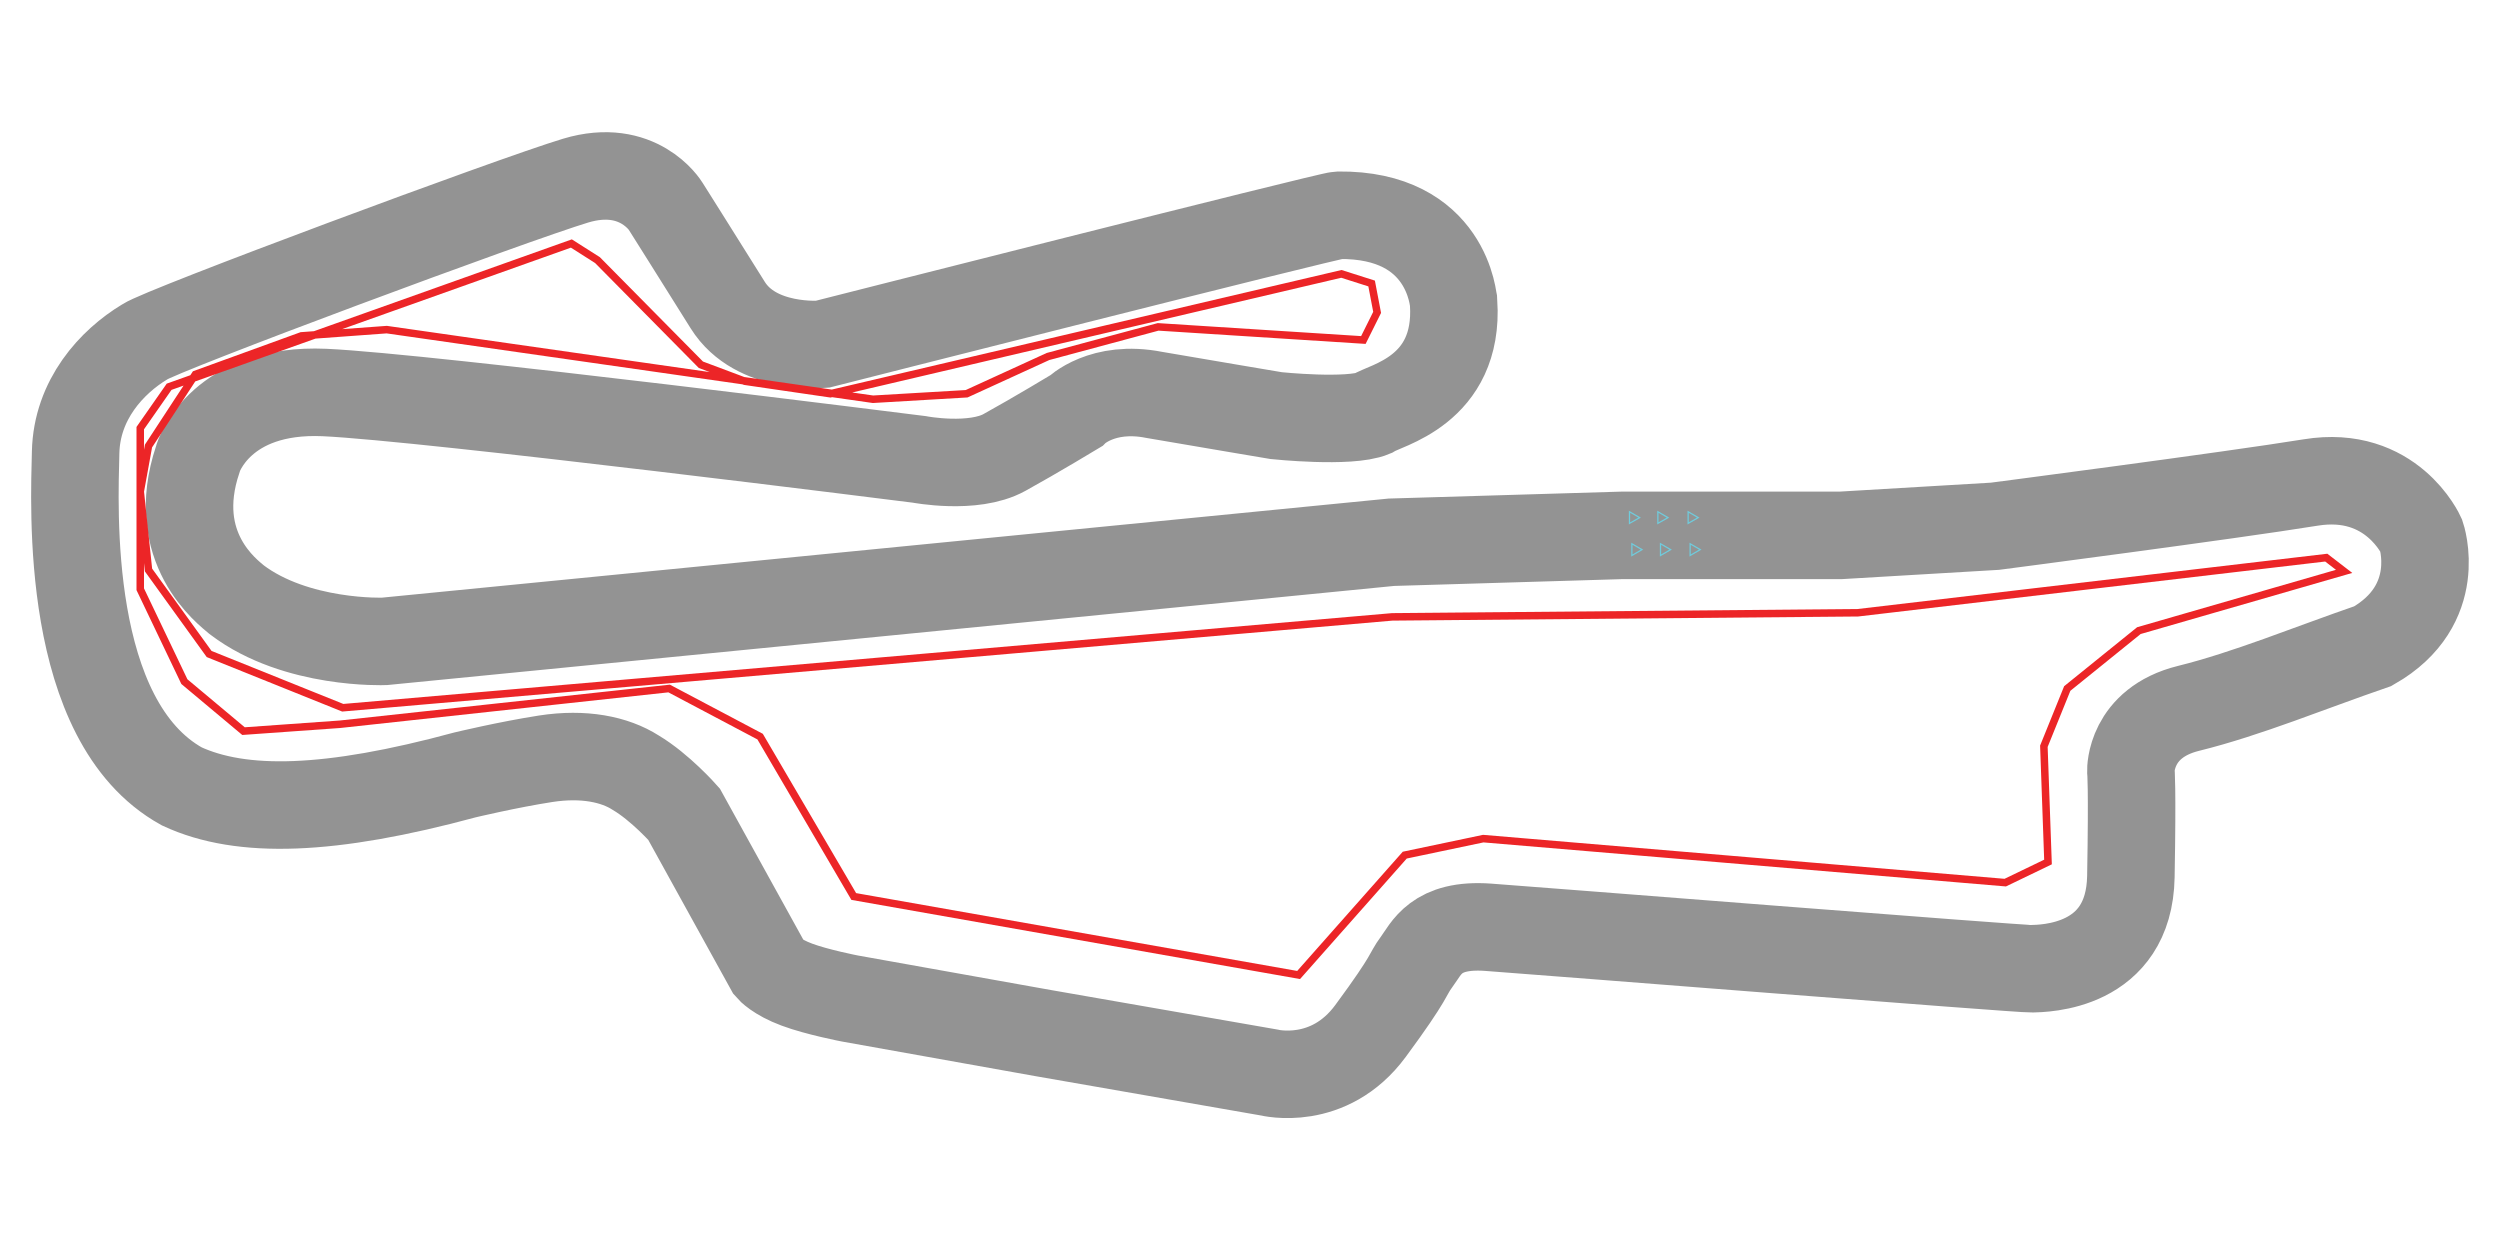
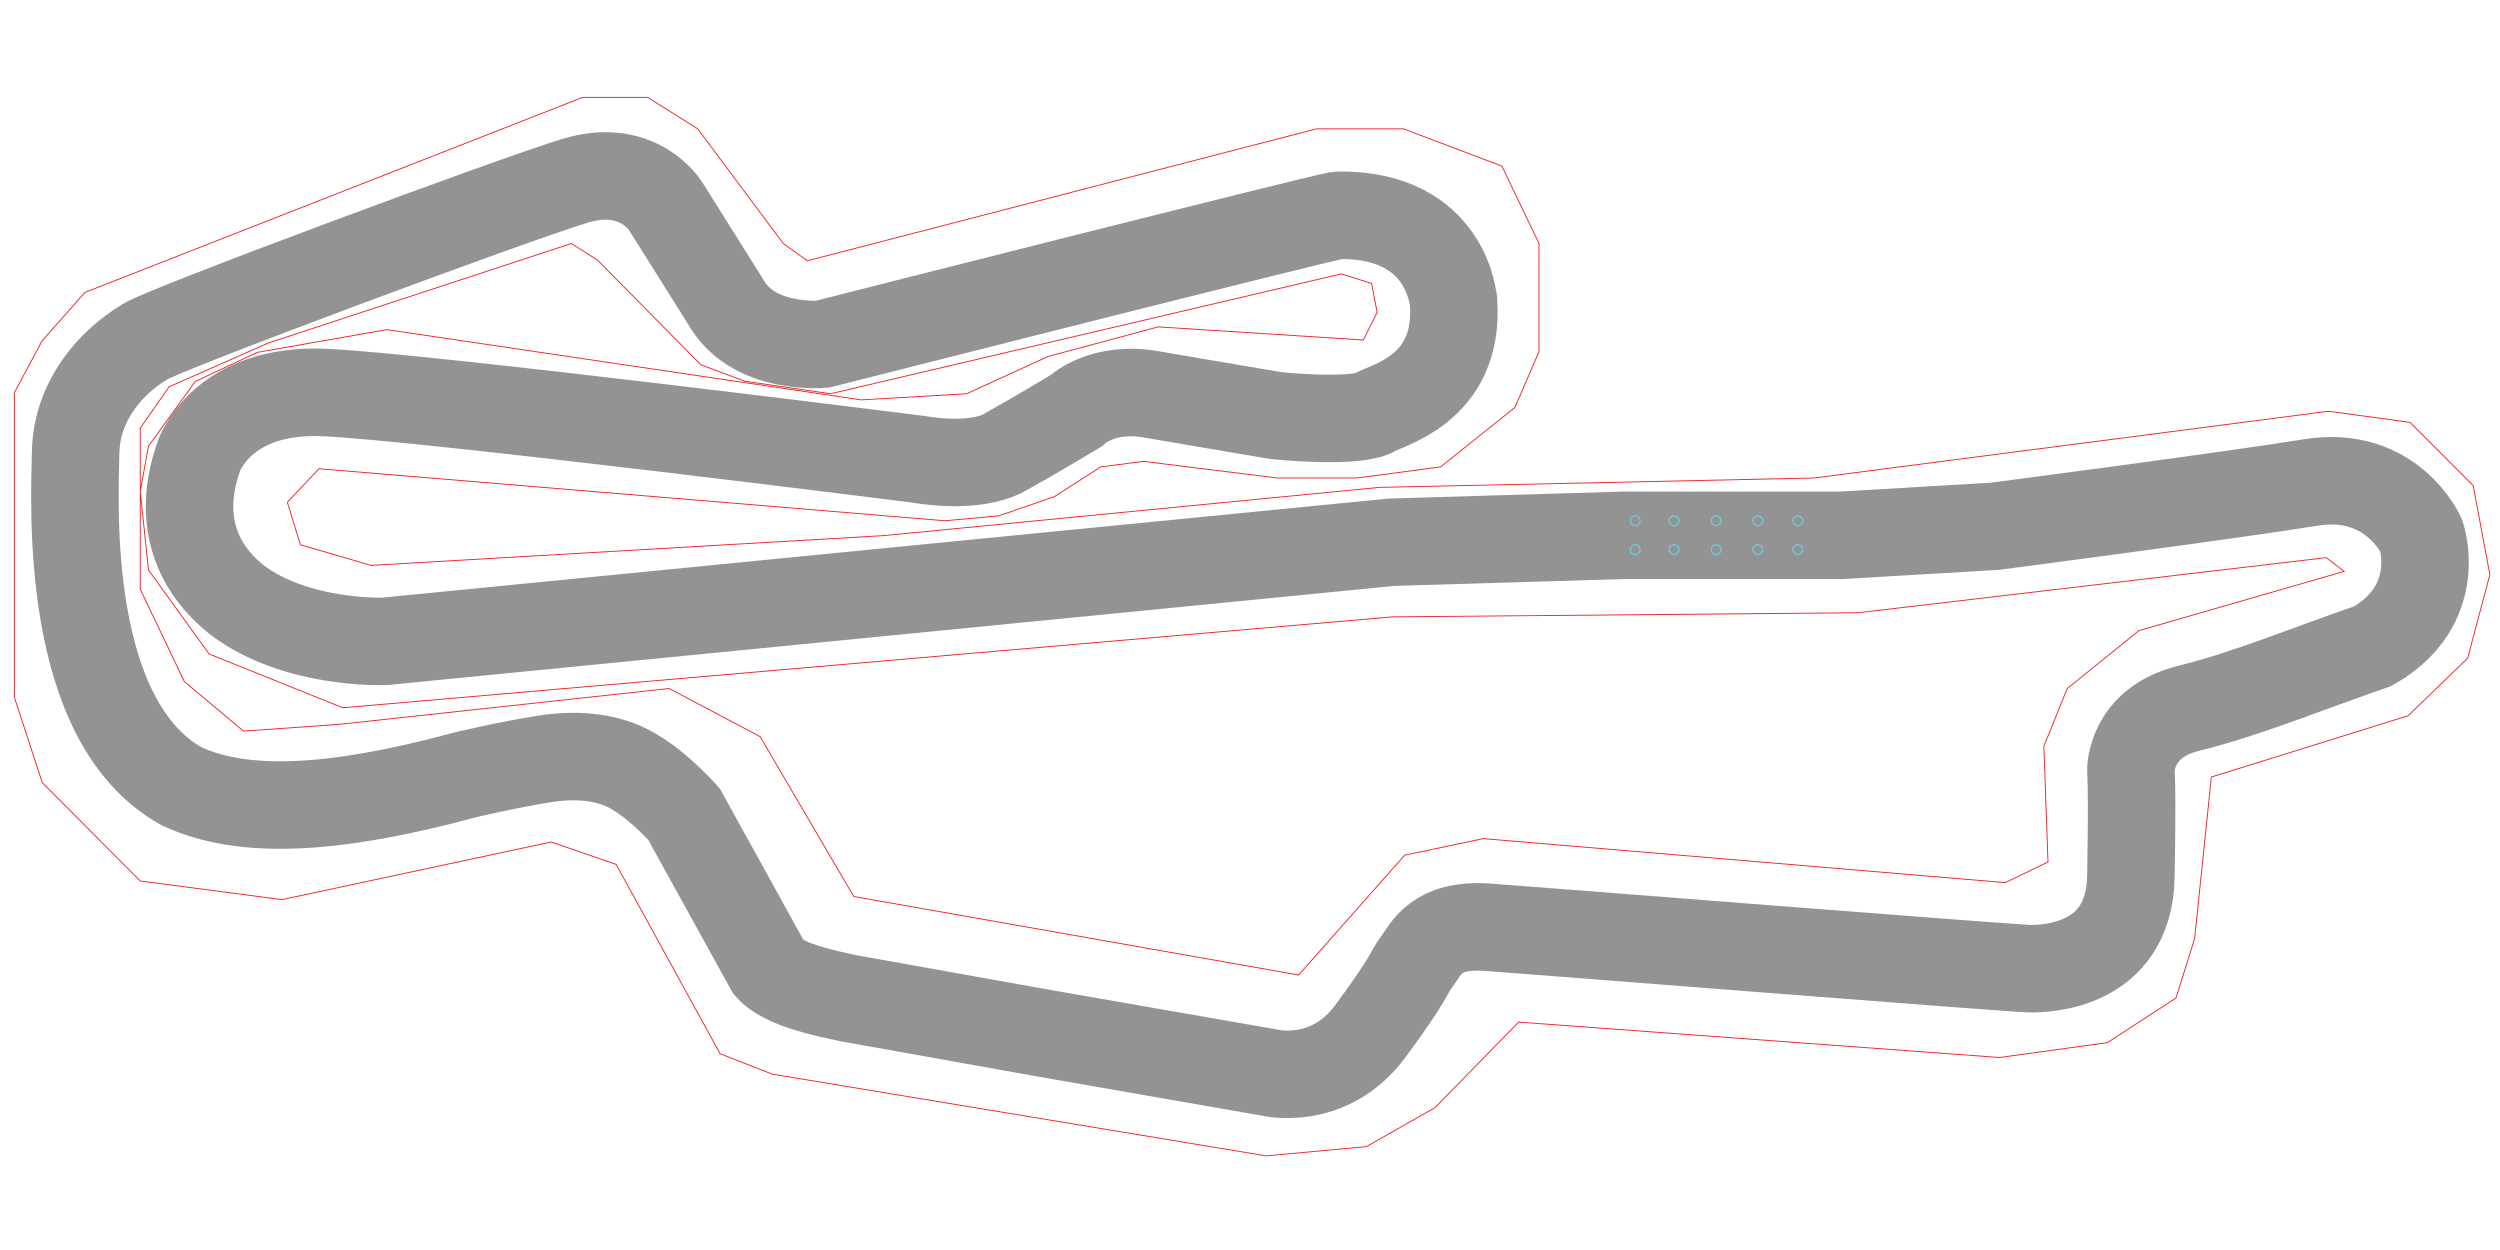
<svg xmlns="http://www.w3.org/2000/svg" version="1.1" x="0px" y="0px" viewBox="0 0 2000 1000" style="enable-background:new 0 0 2000 1000;" xml:space="preserve">
  <style type="text/css">
	.st0{fill-rule:evenodd;clip-rule:evenodd;fill:none;stroke:#939393;stroke-width:70;stroke-miterlimit:10;}
- 	.st1{fill:none;stroke:#EC2527;stroke-width:6;stroke-miterlimit:10;}
+ 	.st1{fill:none;stroke:#EC2527;stroke-width:0.75;stroke-miterlimit:10;}
	.st2{fill:none;stroke:#6FCCDD;stroke-miterlimit:10;}
</style>
  <g id="Track">
    <path class="st0" d="M834.7,826.5l-154.8-27.7c0,0-26.4-5.1-42.4-11.1c-16.2-6-22.1-12.9-22.1-12.9l-68.2-123.5   c0,0-19-21.5-38.7-33.2c-16.7-10.7-41.6-15.8-71.9-11.1c-30.3,4.7-64.5,12.9-64.5,12.9c-108.2,29.3-178.8,31.4-226.7,9.2   C51,576.7,59.6,404.3,60.5,362s28.9-72.6,55.3-88.5c13.1-9.2,294.5-113.9,344.7-129c50.2-15.1,71.9,20.3,71.9,20.3   s27.3,43.3,49.8,79.3c22.5,36,75.6,31.3,75.6,31.3s405.9-103.1,412.9-103.2c87.9-1,92,69.3,92.2,70c4.5,70.9-55.7,82-64.5,88.5   c-19,7.9-77.4,1.8-77.4,1.8s-52.9-8.9-97.7-16.6c-41.5-8.2-62.7,12.9-62.7,12.9s-32.1,19.4-57.1,33.2c-25,13.8-68.2,5.5-68.2,5.5   S341.5,317.7,259.6,314c-81.9-3.6-100.7,49.8-101.4,53.5c-23.8,71,24.1,106.2,31.3,112.4c47.6,36,118,33.2,118,33.2l805.6-79.3   l184.3-5.5h175.1L1596,421c0,0,187.8-24.5,252.5-35c64.8-10.6,88.5,42.4,88.5,42.4s19.1,55.5-38.7,88.5   c-50.9,17.5-100.6,38.2-147.5,49.8s-46.1,49.8-46.1,49.8s1.3,11.5,0,84.8c-1.3,73.3-70,73.4-79.3,73.7   c-9.3,0.3-393.1-30.2-435-33.2c-42-3-49.2,17.1-57.1,27.7c-7.9,10.6-3.5,10-36.9,55.3c-33.4,45.3-81.1,33.2-81.1,33.2L834.7,826.5z   " />
  </g>
  <g id="Walls">
-     <g id="Walls_1_">
-       <polygon class="st1" points="478,208.1 560.7,291.8 595.9,305 664.3,315 1073.1,219.1 1097.3,226.8 1101.7,249.9 1090.7,272     926.5,261.5 838.4,285.2 773.3,315 698.4,319.4 309.4,263.7 241.1,268.7 156.3,299.5 118.8,356.8 112.2,393.2 118.8,456     167.3,523.2 274.2,566.2 1113.8,493.5 1486.3,490.2 1861,446.1 1875.3,457.1 1711.1,504.5 1653.8,550.8 1635.1,597 1638.4,689.6     1604.2,706.1 1186.6,670.9 1123.8,684.1 1038.9,780 683,717.2 608.1,589.3 535.3,550.8 272,579.4 194.8,584.9 147.5,545.3     112.2,471.4 112.2,342.5 135.3,309.4 457.1,194.8   " />
-     </g>
+     <polygon class="st1" points="478,208.1 560.7,291.8 595.9,305 664.3,315 1073.1,219.1 1097.3,226.8 1101.7,249.9 1090.7,272    926.5,261.5 838.4,285.2 773.3,315 688.9,319.9 309.4,263.7 205.8,281.9 156.3,305.1 118.8,356.8 112.2,393.2 118.8,456    167.3,523.2 274.2,566.2 1113.8,493.5 1486.3,490.2 1861,446.1 1875.3,457.1 1711.1,504.5 1653.8,550.8 1635.1,597 1638.4,689.6    1604.2,706.1 1186.6,670.9 1123.8,684.1 1038.9,780 683,717.2 608.1,589.3 535.3,550.8 272,579.4 194.8,584.9 147.5,545.3    112.2,471.4 112.2,342.5 135.3,309.4 214.9,274.3 457.1,194.8  " />
+     <polygon class="st1" points="33.8,272.5 68,233.9 466.1,77.9 518.1,77.9 558.2,103.1 626.6,194.8 645.9,208.6 1053,103.1    1122.8,103.1 1201.5,132.9 1231.2,194.8 1231.2,281.4 1211.9,326 1152.5,373.5 1085.6,382.4 1021.8,382.4 914.8,369.1 880.6,373.5    843.5,397.3 798.9,412.7 755.8,416.6 255.2,375 229.9,401.8 240.3,435.8 296.8,452.3 706.8,428.5 1103.5,389.9 1451.1,382.4    1862.7,329 1928,337.9 1978.5,388.4 1991.9,459.7 1974.1,526.6 1926.5,572.6 1769.1,621.6 1755.7,750.9 1740.8,798.4 1685.9,834.1    1599.7,846 1214.9,817.7 1148,886.1 1093.1,917.3 1012.9,924.7 617.7,859.3 576.1,843 492.9,691.5 440.9,673.6 225.5,719.7    112.2,704.8 33.8,626.1 11.5,557.8 11.5,314.1  " />
  </g>
  <g id="Spawns">
-     <polygon class="st2" points="1311.7,414.1 1303.6,418.7 1303.6,409.4  " />
-     <polygon class="st2" points="1360.2,439.7 1352.1,444.4 1352.1,435  " />
-     <polygon class="st2" points="1358.6,414.1 1350.5,418.7 1350.5,409.4  " />
-     <polygon class="st2" points="1336.5,439.7 1328.4,444.4 1328.4,435  " />
-     <polygon class="st2" points="1313.6,439.7 1305.5,444.4 1305.5,435  " />
-     <polygon class="st2" points="1334.4,414.1 1326.3,418.7 1326.3,409.4  " />
+     <circle class="st2" cx="1308.2" cy="439.7" r="3.9" />
+     <circle class="st2" cx="1308.2" cy="416.6" r="3.9" />
+     <circle class="st2" cx="1339.2" cy="416.6" r="3.9" />
+     <circle class="st2" cx="1339.2" cy="439.7" r="3.9" />
+     <circle class="st2" cx="1373" cy="416.6" r="3.9" />
+     <circle class="st2" cx="1373" cy="439.7" r="3.9" />
+     <circle class="st2" cx="1406.3" cy="416.6" r="3.9" />
+     <circle class="st2" cx="1406.3" cy="439.7" r="3.9" />
+     <circle class="st2" cx="1438.3" cy="416.6" r="3.9" />
+     <circle class="st2" cx="1438.3" cy="439.7" r="3.9" />
  </g>
</svg>
